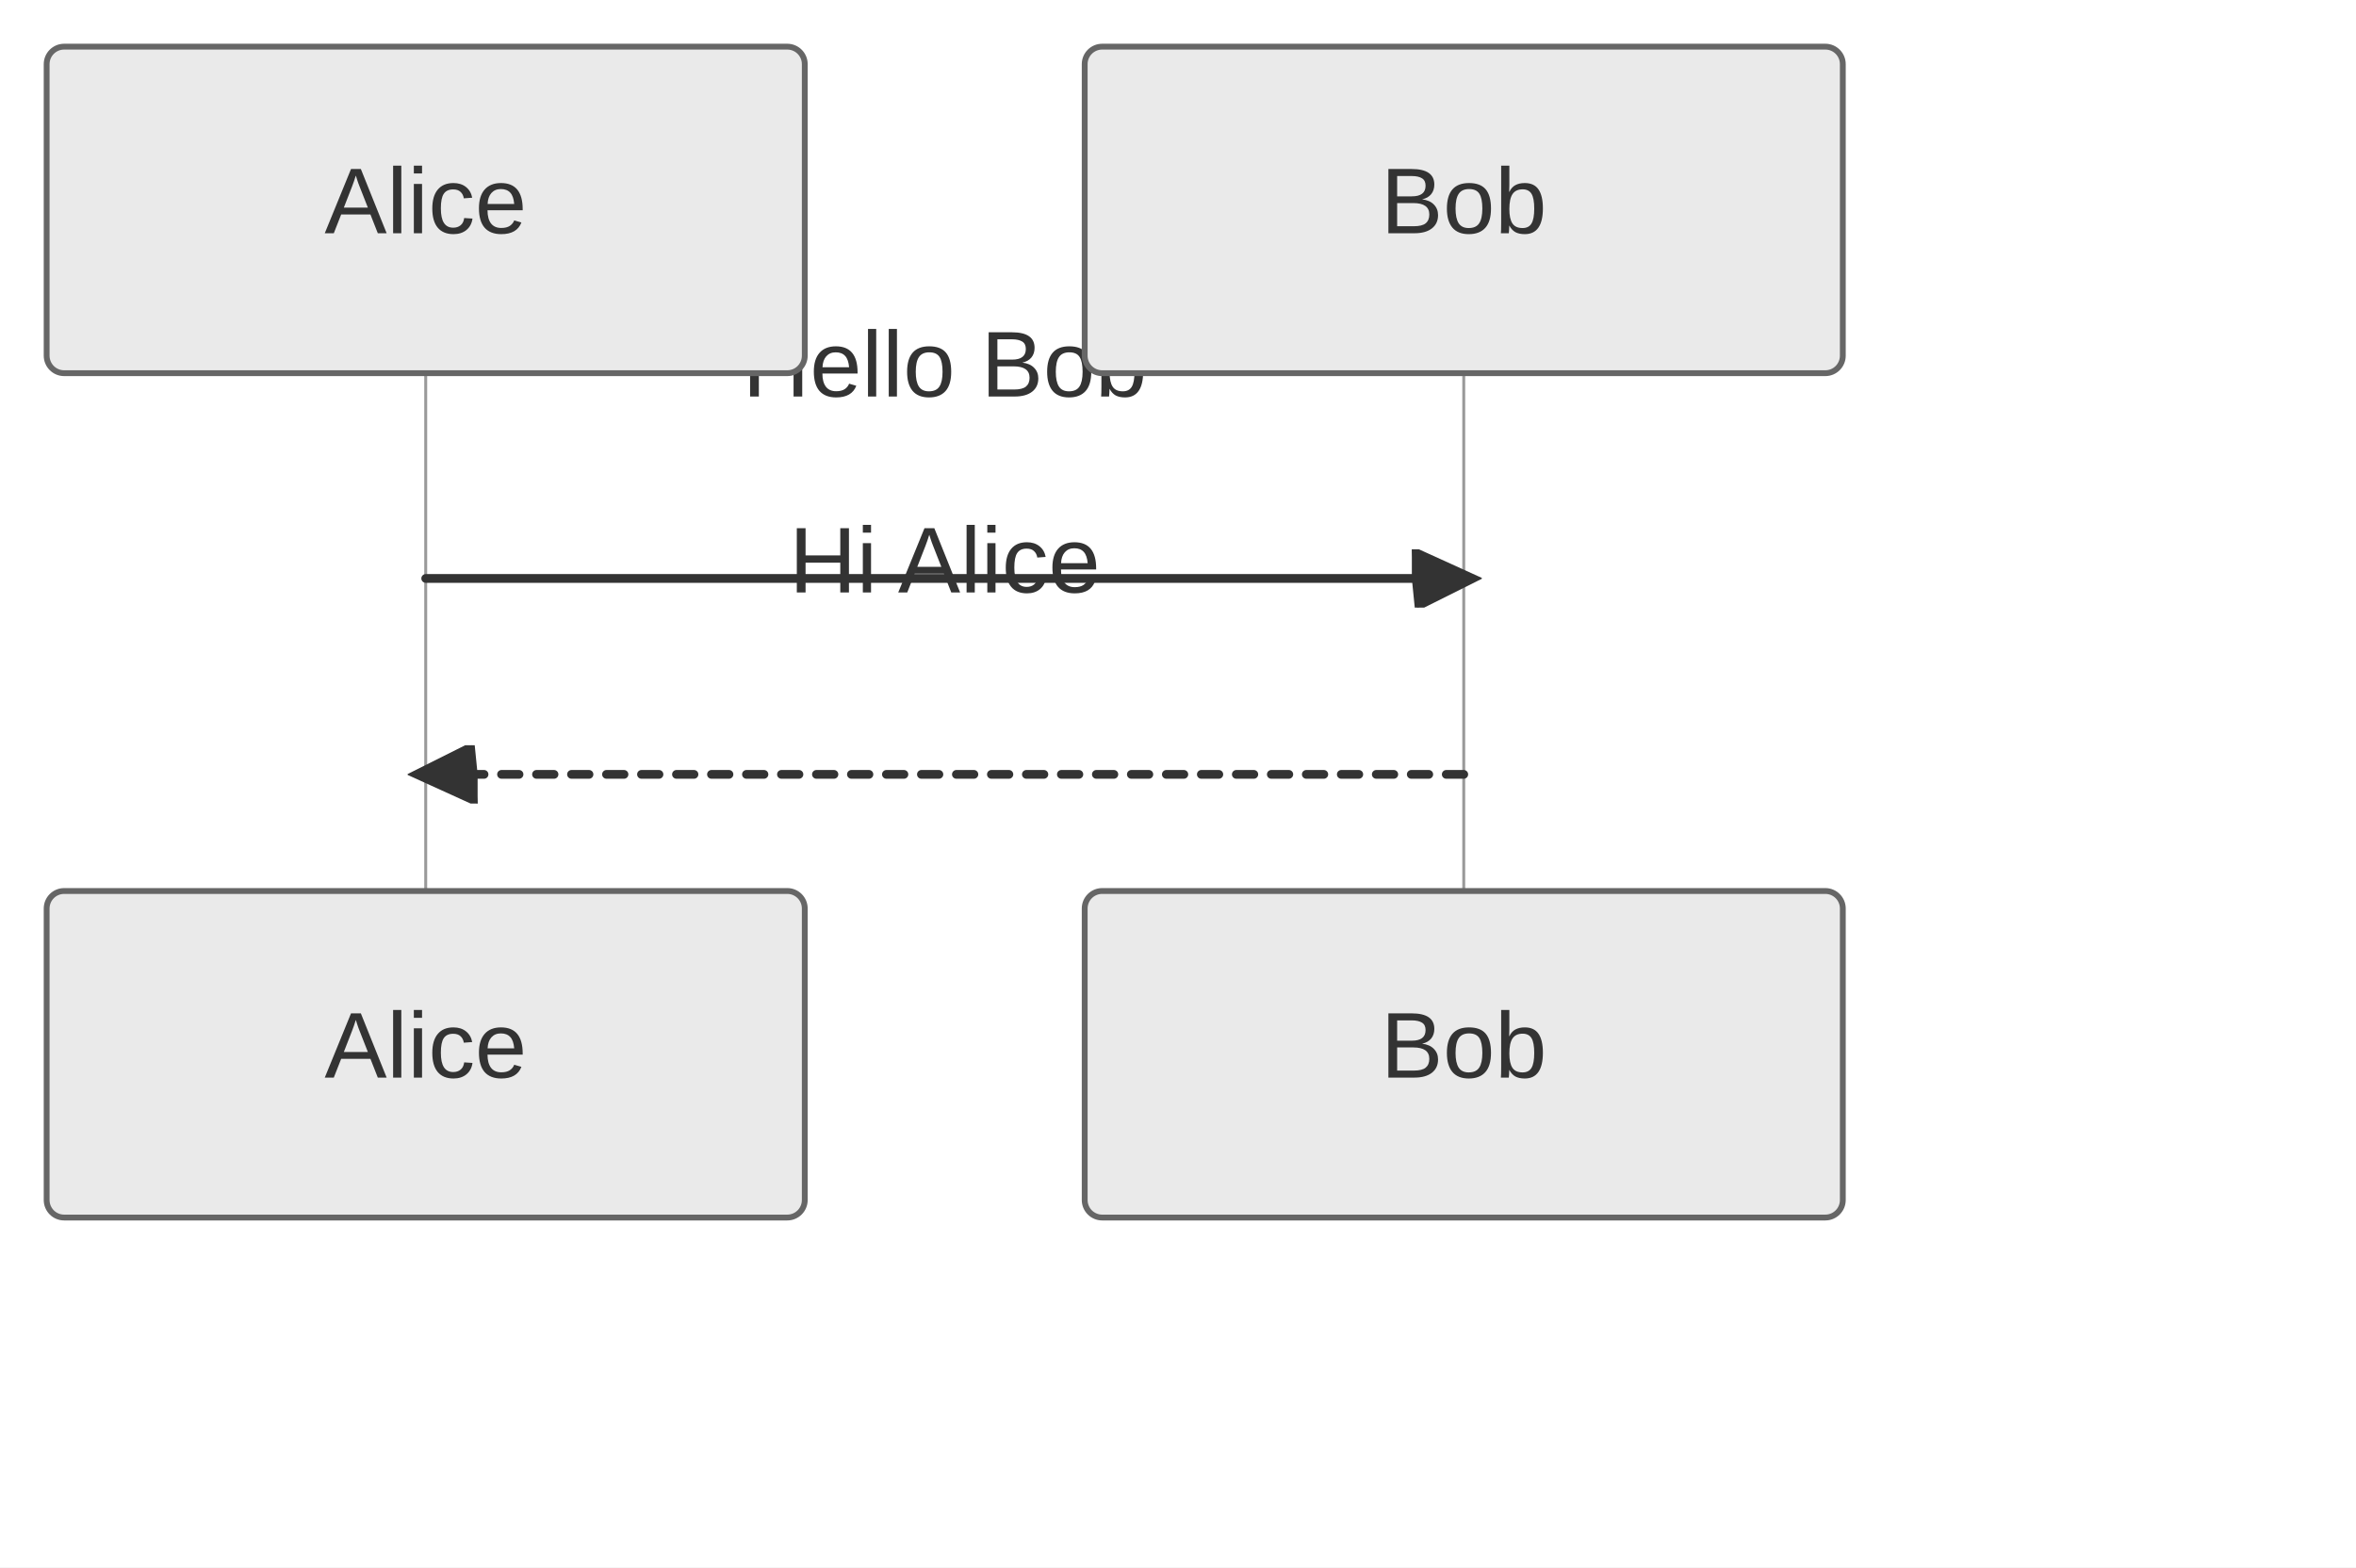
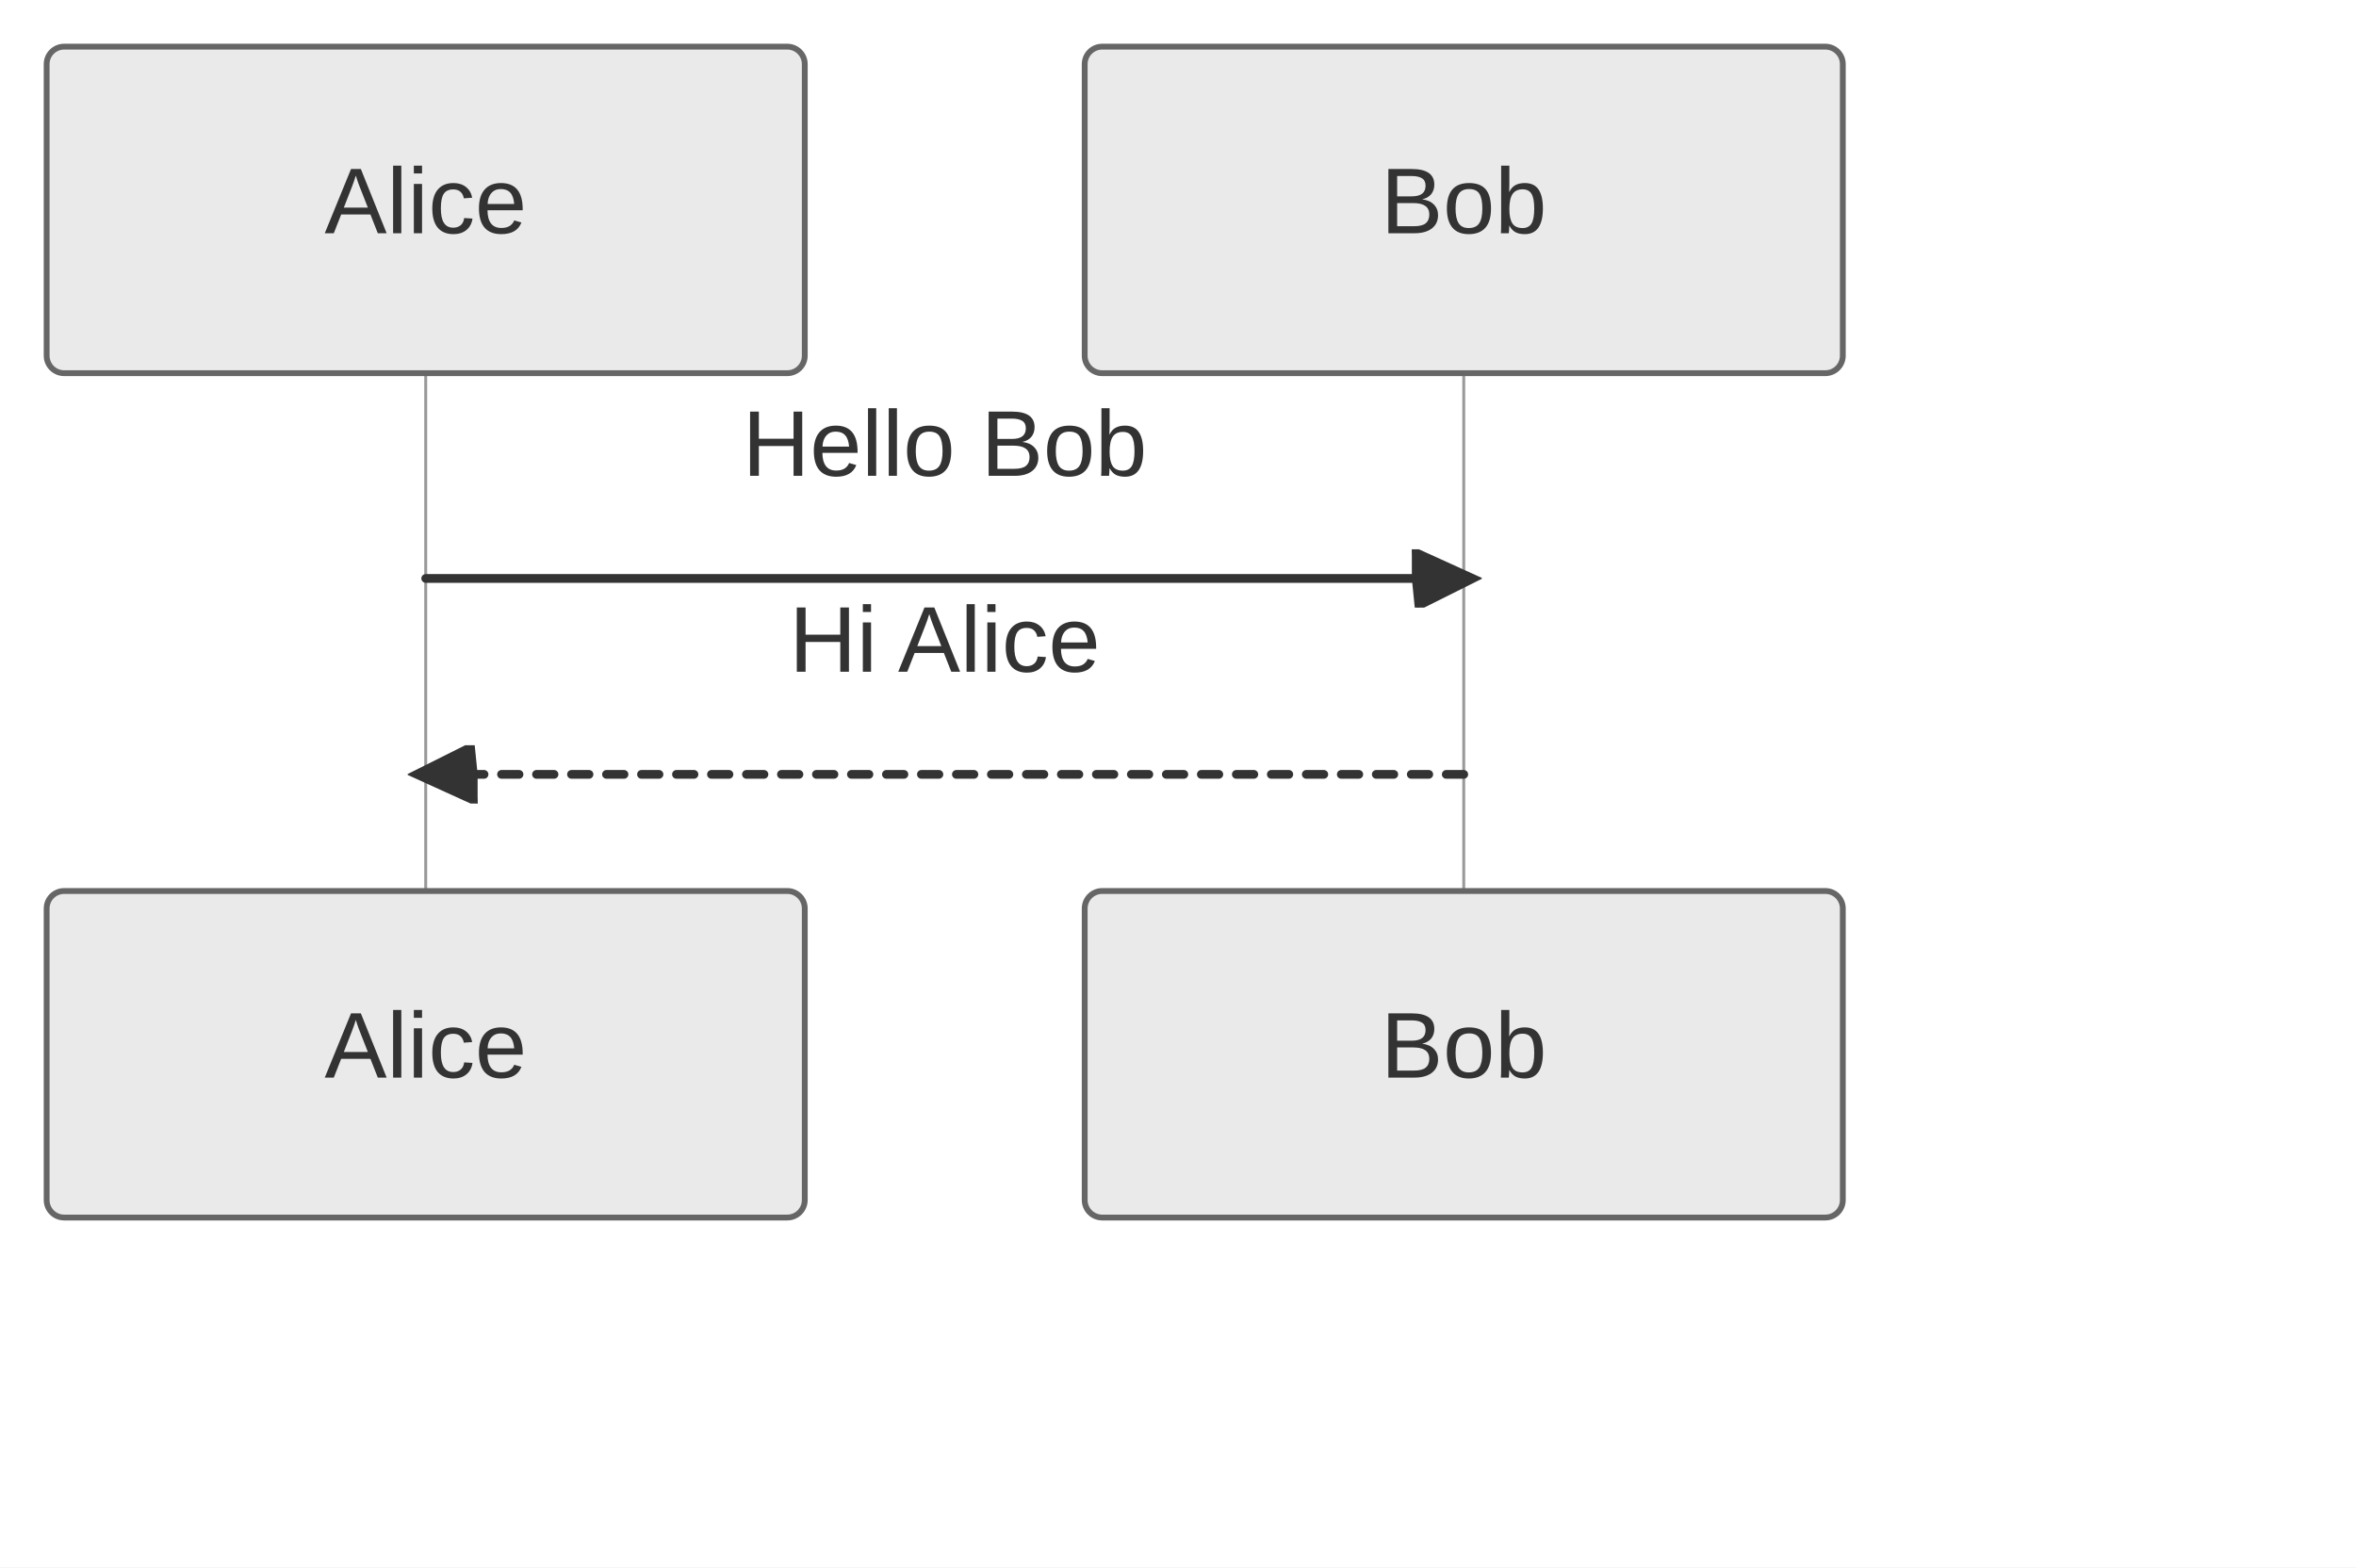
<svg xmlns="http://www.w3.org/2000/svg" width="404" height="268.8" viewBox="0 0 404 268.8">
  <rect x="0" y="0" width="404" height="268.8" fill="#FFFFFF" />
  <defs>
    <marker id="arrow-0" viewBox="0 0 10 10" refX="5" refY="5" markerUnits="userSpaceOnUse" markerWidth="8" markerHeight="8" orient="auto">
      <path d="M 0 0 L 10 5 L 0 10 z" fill="#333333" stroke="#333333" stroke-width="1" stroke-dasharray="1,0" />
    </marker>
    <marker id="arrow-start-0" viewBox="0 0 10 10" refX="4.5" refY="5" markerUnits="userSpaceOnUse" markerWidth="8" markerHeight="8" orient="auto">
      <path d="M 0 5 L 10 10 L 10 0 z" fill="#333333" stroke="#333333" stroke-width="1" stroke-dasharray="1,0" />
    </marker>
    <marker id="arrow-seq-0" viewBox="-1 0 12 10" refX="7.9" refY="5" markerUnits="userSpaceOnUse" markerWidth="12" markerHeight="12" orient="auto-start-reverse">
      <path d="M -1 0 L 10 5 L 0 10 z" fill="#333333" stroke="#333333" stroke-width="1" stroke-dasharray="1,0" />
    </marker>
    <marker id="arrow-start-seq-0" viewBox="-1 0 12 10" refX="2.1" refY="5" markerUnits="userSpaceOnUse" markerWidth="12" markerHeight="12" orient="auto">
      <path d="M 11 0 L 0 5 L 11 10 z" fill="#333333" stroke="#333333" stroke-width="1" stroke-dasharray="1,0" />
    </marker>
  </defs>
  <line x1="73.00" y1="64.00" x2="73.00" y2="152.80" stroke="#999999" stroke-width="0.5" />
  <line x1="251.00" y1="64.00" x2="251.00" y2="152.80" stroke="#999999" stroke-width="0.5" />
  <path d="M 73.000,99.200 L 251.000,99.200" fill="none" stroke="#333333" stroke-width="1.5" marker-end="url(#arrow-seq-0)" stroke-linecap="round" stroke-linejoin="round" />
-   <text x="162.00" y="68.00" text-anchor="middle" font-family="'trebuchet ms', verdana, arial, sans-serif" font-size="16" fill="#333333">Hello Bob</text>
+   <text x="162.00" y="81.60" text-anchor="middle" font-family="'trebuchet ms', verdana, arial, sans-serif" font-size="16" fill="#333333">
+     <tspan x="162.00" dy="0.00">Hello Bob</tspan>
+   </text>
  <path d="M 251.000,132.800 L 73.000,132.800" fill="none" stroke="#333333" stroke-width="1.5" marker-end="url(#arrow-seq-0)" stroke-dasharray="3 3" stroke-linecap="round" stroke-linejoin="round" />
-   <text x="162.00" y="101.60" text-anchor="middle" font-family="'trebuchet ms', verdana, arial, sans-serif" font-size="16" fill="#333333">Hi Alice</text>
+   <text x="162.00" y="115.20" text-anchor="middle" font-family="'trebuchet ms', verdana, arial, sans-serif" font-size="16" fill="#333333">
+     <tspan x="162.00" dy="0.00">Hi Alice</tspan>
+   </text>
  <rect x="8.00" y="8.00" width="130.00" height="56.00" rx="3" ry="3" fill="#EAEAEA" stroke="#666666" stroke-width="1.0" />
  <text x="73.00" y="40.00" text-anchor="middle" font-family="'trebuchet ms', verdana, arial, sans-serif" font-size="16" fill="#333333">
    <tspan x="73.00" dy="0.00">Alice</tspan>
  </text>
  <rect x="186.00" y="8.00" width="130.00" height="56.00" rx="3" ry="3" fill="#EAEAEA" stroke="#666666" stroke-width="1.0" />
  <text x="251.00" y="40.00" text-anchor="middle" font-family="'trebuchet ms', verdana, arial, sans-serif" font-size="16" fill="#333333">
    <tspan x="251.00" dy="0.00">Bob</tspan>
  </text>
  <rect x="8.00" y="152.80" width="130.00" height="56.00" rx="3" ry="3" fill="#EAEAEA" stroke="#666666" stroke-width="1.0" />
  <text x="73.00" y="184.80" text-anchor="middle" font-family="'trebuchet ms', verdana, arial, sans-serif" font-size="16" fill="#333333">
    <tspan x="73.00" dy="0.00">Alice</tspan>
  </text>
  <rect x="186.00" y="152.80" width="130.00" height="56.00" rx="3" ry="3" fill="#EAEAEA" stroke="#666666" stroke-width="1.0" />
  <text x="251.00" y="184.80" text-anchor="middle" font-family="'trebuchet ms', verdana, arial, sans-serif" font-size="16" fill="#333333">
    <tspan x="251.00" dy="0.00">Bob</tspan>
  </text>
</svg>
